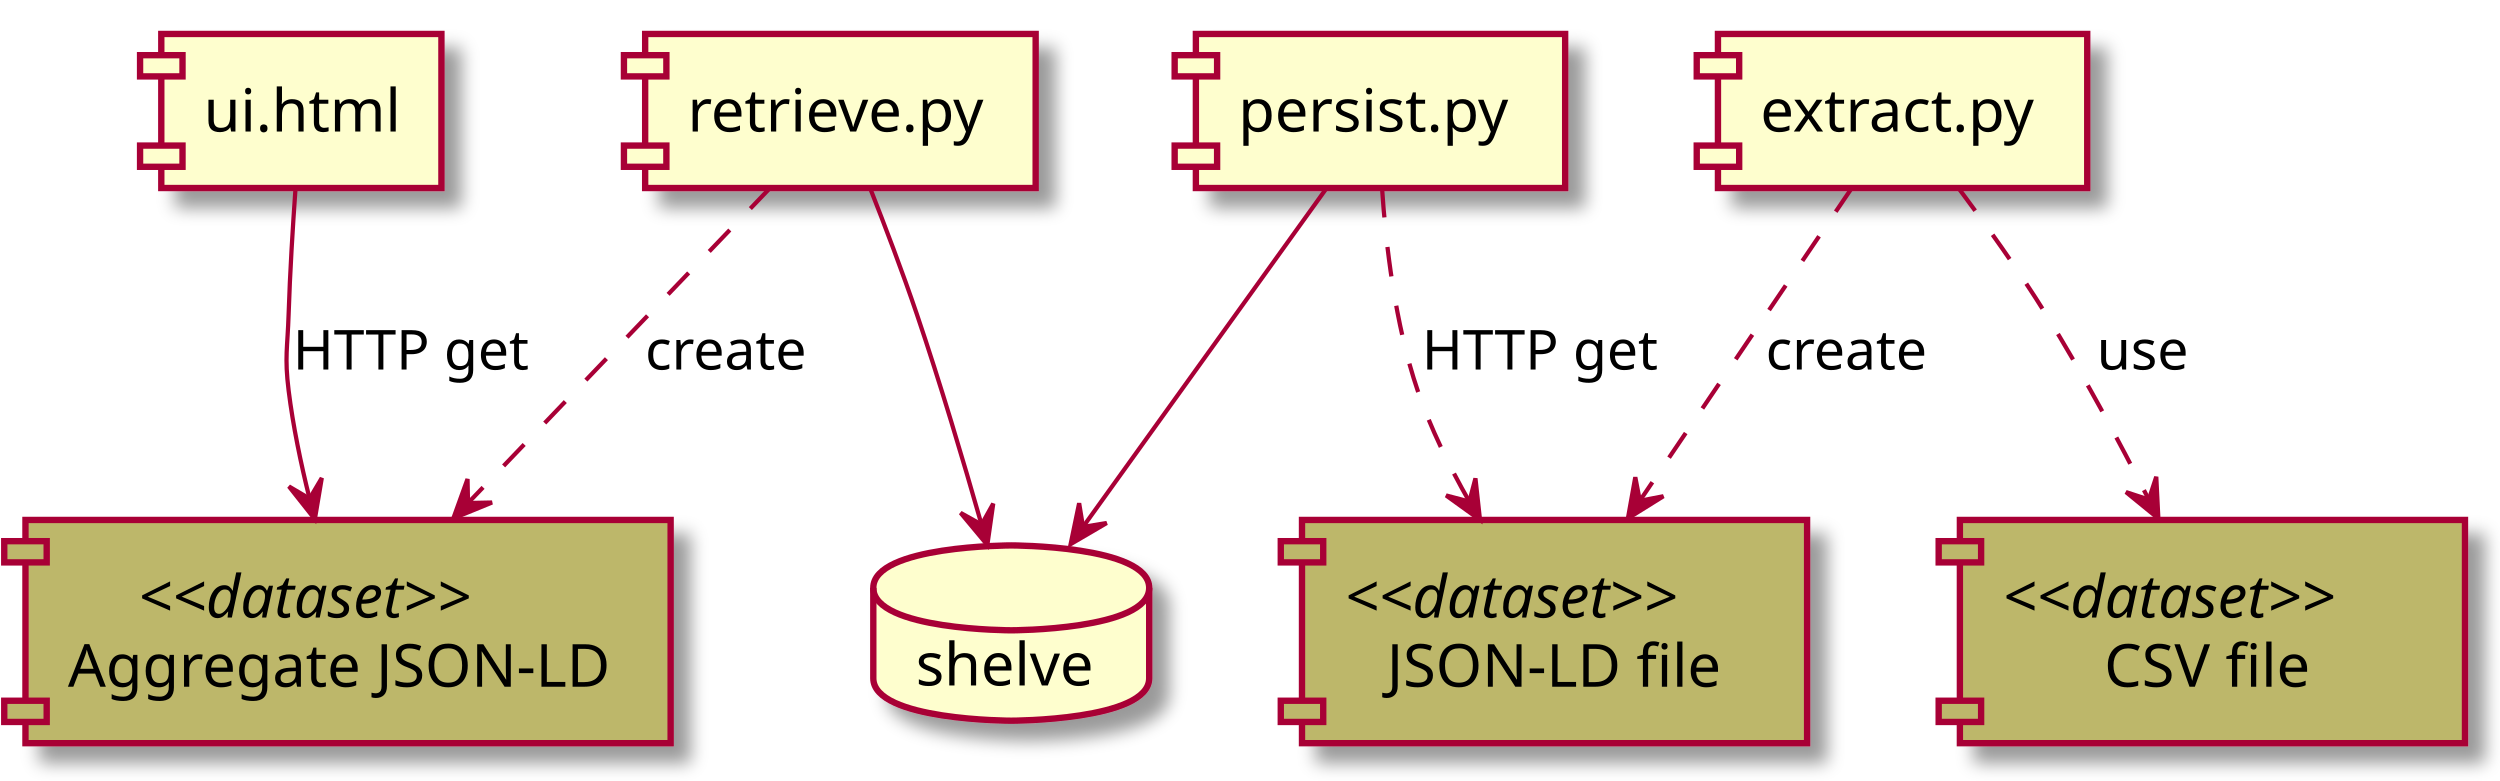
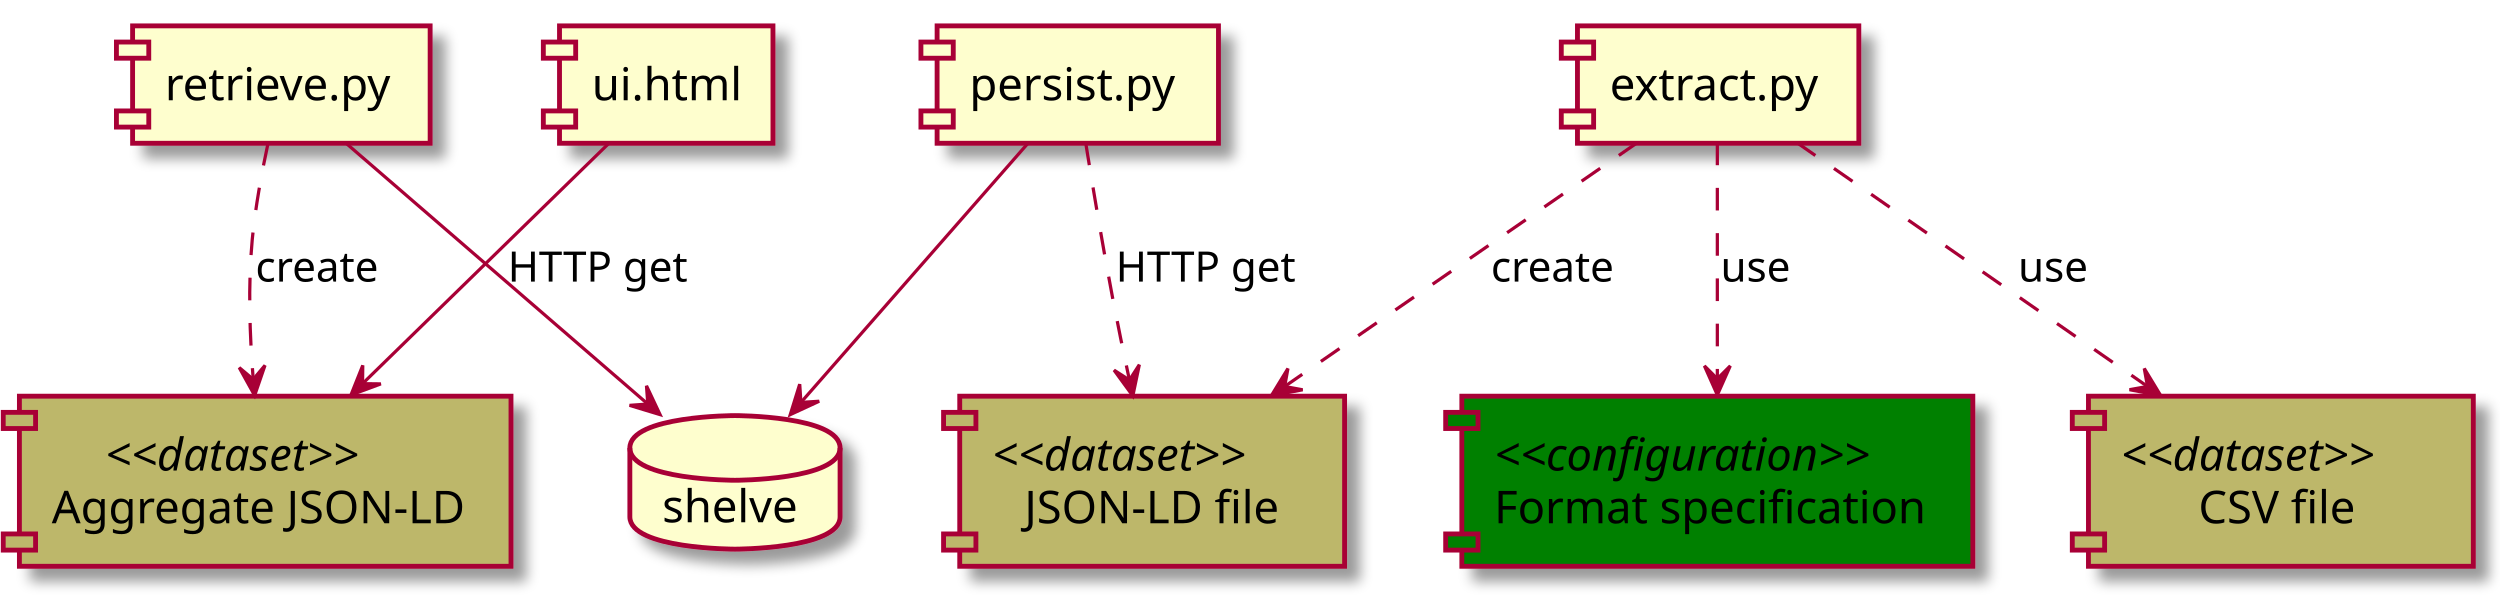
- <svg xmlns="http://www.w3.org/2000/svg" height="184pt" style="width:589px;height:184px;" version="1.1" viewBox="0 0 589 184" width="589pt">
+ <svg xmlns="http://www.w3.org/2000/svg" height="184pt" style="width:773px;height:184px;" version="1.1" viewBox="0 0 773 184" width="773pt">
  <defs>
    <filter height="300%" id="f1" width="300%" x="-1" y="-1">
      <feGaussianBlur result="blurOut" stdDeviation="2.0" />
      <feColorMatrix in="blurOut" result="blurOut2" type="matrix" values="0 0 0 0 0 0 0 0 0 0 0 0 0 0 0 0 0 0 .4 0" />
      <feOffset dx="4.0" dy="4.0" in="blurOut2" result="blurOut3" />
      <feBlend in="SourceGraphic" in2="blurOut3" mode="normal" />
    </filter>
  </defs>
  <g>
-     <rect fill="#FEFECE" filter="url(#f1)" height="36.297" style="stroke: #A80036; stroke-width: 1.5;" width="87" x="404.75" y="8" />
-     <rect fill="#FEFECE" height="5" style="stroke: #A80036; stroke-width: 1.5;" width="10" x="399.75" y="13" />
-     <rect fill="#FEFECE" height="5" style="stroke: #A80036; stroke-width: 1.5;" width="10" x="399.75" y="34.297" />
-     <text fill="#000000" font-family="sans-serif" font-size="14" lengthAdjust="spacingAndGlyphs" textLength="67" x="414.75" y="30.995">extract.py</text>
-     <rect fill="#FEFECE" filter="url(#f1)" height="36.297" style="stroke: #A80036; stroke-width: 1.5;" width="87" x="281.75" y="8" />
-     <rect fill="#FEFECE" height="5" style="stroke: #A80036; stroke-width: 1.5;" width="10" x="276.75" y="13" />
-     <rect fill="#FEFECE" height="5" style="stroke: #A80036; stroke-width: 1.5;" width="10" x="276.75" y="34.297" />
-     <text fill="#000000" font-family="sans-serif" font-size="14" lengthAdjust="spacingAndGlyphs" textLength="67" x="291.75" y="30.995">persist.py</text>
-     <rect fill="#FEFECE" filter="url(#f1)" height="36.297" style="stroke: #A80036; stroke-width: 1.5;" width="92" x="152" y="8" />
-     <rect fill="#FEFECE" height="5" style="stroke: #A80036; stroke-width: 1.5;" width="10" x="147" y="13" />
-     <rect fill="#FEFECE" height="5" style="stroke: #A80036; stroke-width: 1.5;" width="10" x="147" y="34.297" />
-     <text fill="#000000" font-family="sans-serif" font-size="14" lengthAdjust="spacingAndGlyphs" textLength="72" x="162" y="30.995">retrieve.py</text>
-     <rect fill="#FEFECE" filter="url(#f1)" height="36.297" style="stroke: #A80036; stroke-width: 1.5;" width="66" x="38" y="8" />
-     <rect fill="#FEFECE" height="5" style="stroke: #A80036; stroke-width: 1.5;" width="10" x="33" y="13" />
-     <rect fill="#FEFECE" height="5" style="stroke: #A80036; stroke-width: 1.5;" width="10" x="33" y="34.297" />
-     <text fill="#000000" font-family="sans-serif" font-size="14" lengthAdjust="spacingAndGlyphs" textLength="46" x="48" y="30.995">ui.html</text>
-     <path d="M205.75,138.5 C205.75,128.5 238.25,128.5 238.25,128.5 C238.25,128.5 270.75,128.5 270.75,138.5 L270.75,159.797 C270.75,169.797 238.25,169.797 238.25,169.797 C238.25,169.797 205.75,169.797 205.75,159.797 L205.75,138.5 " fill="#FEFECE" filter="url(#f1)" style="stroke: #A80036; stroke-width: 1.5;" />
-     <path d="M205.75,138.5 C205.75,148.5 238.25,148.5 238.25,148.5 C238.25,148.5 270.75,148.5 270.75,138.5 " fill="none" style="stroke: #A80036; stroke-width: 1.5;" />
-     <text fill="#000000" font-family="sans-serif" font-size="14" lengthAdjust="spacingAndGlyphs" textLength="45" x="215.75" y="161.495">shelve</text>
-     <rect fill="#BDB76B" filter="url(#f1)" height="52.594" style="stroke: #A80036; stroke-width: 1.5;" width="119" x="461.75" y="122.5" />
-     <rect fill="#BDB76B" height="5" style="stroke: #A80036; stroke-width: 1.5;" width="10" x="456.75" y="127.5" />
-     <rect fill="#BDB76B" height="5" style="stroke: #A80036; stroke-width: 1.5;" width="10" x="456.75" y="165.094" />
-     <text fill="#000000" font-family="sans-serif" font-size="14" font-style="italic" lengthAdjust="spacingAndGlyphs" textLength="99" x="471.75" y="145.495">&lt;&lt;dataset&gt;&gt;</text>
-     <text fill="#000000" font-family="sans-serif" font-size="14" lengthAdjust="spacingAndGlyphs" textLength="51" x="495.75" y="161.792">CSV file</text>
-     <rect fill="#BDB76B" filter="url(#f1)" height="52.594" style="stroke: #A80036; stroke-width: 1.5;" width="119" x="306.75" y="122.5" />
-     <rect fill="#BDB76B" height="5" style="stroke: #A80036; stroke-width: 1.5;" width="10" x="301.75" y="127.5" />
-     <rect fill="#BDB76B" height="5" style="stroke: #A80036; stroke-width: 1.5;" width="10" x="301.75" y="165.094" />
-     <text fill="#000000" font-family="sans-serif" font-size="14" font-style="italic" lengthAdjust="spacingAndGlyphs" textLength="99" x="316.75" y="145.495">&lt;&lt;dataset&gt;&gt;</text>
-     <text fill="#000000" font-family="sans-serif" font-size="14" lengthAdjust="spacingAndGlyphs" textLength="79" x="326.75" y="161.792">JSON-LD file</text>
+     <rect fill="#FEFECE" filter="url(#f1)" height="36.297" style="stroke: #A80036; stroke-width: 1.5;" width="87" x="487.75" y="8" />
+     <rect fill="#FEFECE" height="5" style="stroke: #A80036; stroke-width: 1.5;" width="10" x="482.75" y="13" />
+     <rect fill="#FEFECE" height="5" style="stroke: #A80036; stroke-width: 1.5;" width="10" x="482.75" y="34.297" />
+     <text fill="#000000" font-family="sans-serif" font-size="14" lengthAdjust="spacingAndGlyphs" textLength="67" x="497.75" y="30.995">extract.py</text>
+     <rect fill="#FEFECE" filter="url(#f1)" height="36.297" style="stroke: #A80036; stroke-width: 1.5;" width="87" x="289.75" y="8" />
+     <rect fill="#FEFECE" height="5" style="stroke: #A80036; stroke-width: 1.5;" width="10" x="284.75" y="13" />
+     <rect fill="#FEFECE" height="5" style="stroke: #A80036; stroke-width: 1.5;" width="10" x="284.75" y="34.297" />
+     <text fill="#000000" font-family="sans-serif" font-size="14" lengthAdjust="spacingAndGlyphs" textLength="67" x="299.75" y="30.995">persist.py</text>
+     <rect fill="#FEFECE" filter="url(#f1)" height="36.297" style="stroke: #A80036; stroke-width: 1.5;" width="92" x="41" y="8" />
+     <rect fill="#FEFECE" height="5" style="stroke: #A80036; stroke-width: 1.5;" width="10" x="36" y="13" />
+     <rect fill="#FEFECE" height="5" style="stroke: #A80036; stroke-width: 1.5;" width="10" x="36" y="34.297" />
+     <text fill="#000000" font-family="sans-serif" font-size="14" lengthAdjust="spacingAndGlyphs" textLength="72" x="51" y="30.995">retrieve.py</text>
+     <rect fill="#FEFECE" filter="url(#f1)" height="36.297" style="stroke: #A80036; stroke-width: 1.5;" width="66" x="173" y="8" />
+     <rect fill="#FEFECE" height="5" style="stroke: #A80036; stroke-width: 1.5;" width="10" x="168" y="13" />
+     <rect fill="#FEFECE" height="5" style="stroke: #A80036; stroke-width: 1.5;" width="10" x="168" y="34.297" />
+     <text fill="#000000" font-family="sans-serif" font-size="14" lengthAdjust="spacingAndGlyphs" textLength="46" x="183" y="30.995">ui.html</text>
+     <path d="M194.75,138.5 C194.75,128.5 227.25,128.5 227.25,128.5 C227.25,128.5 259.75,128.5 259.75,138.5 L259.75,159.797 C259.75,169.797 227.25,169.797 227.25,169.797 C227.25,169.797 194.75,169.797 194.75,159.797 L194.75,138.5 " fill="#FEFECE" filter="url(#f1)" style="stroke: #A80036; stroke-width: 1.5;" />
+     <path d="M194.75,138.5 C194.75,148.5 227.25,148.5 227.25,148.5 C227.25,148.5 259.75,148.5 259.75,138.5 " fill="none" style="stroke: #A80036; stroke-width: 1.5;" />
+     <text fill="#000000" font-family="sans-serif" font-size="14" lengthAdjust="spacingAndGlyphs" textLength="45" x="204.75" y="161.495">shelve</text>
+     <rect fill="#BDB76B" filter="url(#f1)" height="52.594" style="stroke: #A80036; stroke-width: 1.5;" width="119" x="645.75" y="122.5" />
+     <rect fill="#BDB76B" height="5" style="stroke: #A80036; stroke-width: 1.5;" width="10" x="640.75" y="127.5" />
+     <rect fill="#BDB76B" height="5" style="stroke: #A80036; stroke-width: 1.5;" width="10" x="640.75" y="165.094" />
+     <text fill="#000000" font-family="sans-serif" font-size="14" font-style="italic" lengthAdjust="spacingAndGlyphs" textLength="99" x="655.75" y="145.495">&lt;&lt;dataset&gt;&gt;</text>
+     <text fill="#000000" font-family="sans-serif" font-size="14" lengthAdjust="spacingAndGlyphs" textLength="51" x="679.75" y="161.792">CSV file</text>
+     <rect fill="#BDB76B" filter="url(#f1)" height="52.594" style="stroke: #A80036; stroke-width: 1.5;" width="119" x="296.75" y="122.5" />
+     <rect fill="#BDB76B" height="5" style="stroke: #A80036; stroke-width: 1.5;" width="10" x="291.75" y="127.5" />
+     <rect fill="#BDB76B" height="5" style="stroke: #A80036; stroke-width: 1.5;" width="10" x="291.75" y="165.094" />
+     <text fill="#000000" font-family="sans-serif" font-size="14" font-style="italic" lengthAdjust="spacingAndGlyphs" textLength="99" x="306.75" y="145.495">&lt;&lt;dataset&gt;&gt;</text>
+     <text fill="#000000" font-family="sans-serif" font-size="14" lengthAdjust="spacingAndGlyphs" textLength="79" x="316.75" y="161.792">JSON-LD file</text>
    <rect fill="#BDB76B" filter="url(#f1)" height="52.594" style="stroke: #A80036; stroke-width: 1.5;" width="152" x="6" y="122.5" />
    <rect fill="#BDB76B" height="5" style="stroke: #A80036; stroke-width: 1.5;" width="10" x="1" y="127.5" />
    <rect fill="#BDB76B" height="5" style="stroke: #A80036; stroke-width: 1.5;" width="10" x="1" y="165.094" />
    <text fill="#000000" font-family="sans-serif" font-size="14" font-style="italic" lengthAdjust="spacingAndGlyphs" textLength="99" x="32.5" y="145.495">&lt;&lt;dataset&gt;&gt;</text>
    <text fill="#000000" font-family="sans-serif" font-size="14" lengthAdjust="spacingAndGlyphs" textLength="132" x="16" y="161.792">Aggregate JSON-LD</text>
-     <path d="M461.194,44.007 C467.756,52.764 475.625,63.733 482,74 C490.672,87.966 499.3,104.051 506.228,117.649 " fill="none" style="stroke: #A80036; stroke-width: 1.0; stroke-dasharray: 7.0,7.0;" />
-     <polygon fill="#A80036" points="508.51,122.159,508.016,112.323,506.253,117.698,500.877,115.934,508.51,122.159" style="stroke: #A80036; stroke-width: 1.0;" />
-     <text fill="#000000" font-family="sans-serif" font-size="13" lengthAdjust="spacingAndGlyphs" textLength="23" x="494" y="87.067">use</text>
-     <path d="M436.425,44.08 C423.458,63.214 402.192,94.594 386.416,117.874 " fill="none" style="stroke: #A80036; stroke-width: 1.0; stroke-dasharray: 7.0,7.0;" />
-     <polygon fill="#A80036" points="383.538,122.121,391.899,116.915,386.343,117.982,385.276,112.427,383.538,122.121" style="stroke: #A80036; stroke-width: 1.0;" />
-     <text fill="#000000" font-family="sans-serif" font-size="13" lengthAdjust="spacingAndGlyphs" textLength="41" x="416" y="87.067">create</text>
-     <path d="M325.604,44.244 C326.493,57.587 328.673,76.364 334,92 C337.016,100.854 341.471,109.892 346.105,118.051 " fill="none" style="stroke: #A80036; stroke-width: 1.0; stroke-dasharray: 7.0,7.0;" />
-     <polygon fill="#A80036" points="348.689,122.487,347.614,112.697,346.172,118.167,340.702,116.725,348.689,122.487" style="stroke: #A80036; stroke-width: 1.0;" />
-     <text fill="#000000" font-family="sans-serif" font-size="13" lengthAdjust="spacingAndGlyphs" textLength="57" x="335" y="87.067">HTTP get</text>
-     <path d="M312.72,44.08 C297.727,64.931 272.278,100.325 255.306,123.931 " fill="none" style="stroke: #A80036; stroke-width: 1.0;" />
-     <polygon fill="#A80036" points="252.24,128.195,260.741,123.223,255.159,124.135,254.246,118.553,252.24,128.195" style="stroke: #A80036; stroke-width: 1.0;" />
-     <path d="M204.988,44.294 C208.463,53.124 212.629,64.072 216,74 C221.527,90.276 227.038,108.817 231.161,123.268 " fill="none" style="stroke: #A80036; stroke-width: 1.0;" />
-     <polygon fill="#A80036" points="232.615,128.395,234.008,118.645,231.251,123.585,226.311,120.828,232.615,128.395" style="stroke: #A80036; stroke-width: 1.0;" />
-     <path d="M181.626,44.08 C163.13,63.373 132.699,95.116 110.327,118.451 " fill="none" style="stroke: #A80036; stroke-width: 1.0; stroke-dasharray: 7.0,7.0;" />
-     <polygon fill="#A80036" points="106.809,122.121,115.924,118.392,110.269,118.512,110.149,112.856,106.809,122.121" style="stroke: #A80036; stroke-width: 1.0;" />
-     <text fill="#000000" font-family="sans-serif" font-size="13" lengthAdjust="spacingAndGlyphs" textLength="41" x="152" y="87.067">create</text>
-     <path d="M69.624,44.397 C68.991,53.253 68.313,64.193 68,74 C67.745,81.996 67.022,84.06 68,92 C69.024,100.319 70.874,109.18 72.9,117.341 " fill="none" style="stroke: #A80036; stroke-width: 1.0;" />
-     <polygon fill="#A80036" points="74.178,122.32,75.814,112.608,72.935,117.477,68.065,114.598,74.178,122.32" style="stroke: #A80036; stroke-width: 1.0;" />
-     <text fill="#000000" font-family="sans-serif" font-size="13" lengthAdjust="spacingAndGlyphs" textLength="57" x="69" y="87.067">HTTP get</text>
+     <rect fill="#008000" filter="url(#f1)" height="52.594" style="stroke: #A80036; stroke-width: 1.5;" width="158" x="452" y="122.5" />
+     <rect fill="#008000" height="5" style="stroke: #A80036; stroke-width: 1.5;" width="10" x="447" y="127.5" />
+     <rect fill="#008000" height="5" style="stroke: #A80036; stroke-width: 1.5;" width="10" x="447" y="165.094" />
+     <text fill="#000000" font-family="sans-serif" font-size="14" font-style="italic" lengthAdjust="spacingAndGlyphs" textLength="138" x="462" y="145.495">&lt;&lt;configuration&gt;&gt;</text>
+     <text fill="#000000" font-family="sans-serif" font-size="14" lengthAdjust="spacingAndGlyphs" textLength="138" x="462" y="161.792">Format specification</text>
+     <path d="M555.561,44.08 C583.622,63.594 630.001,95.845 663.658,119.251 " fill="none" style="stroke: #A80036; stroke-width: 1.0; stroke-dasharray: 7.0,7.0;" />
+     <polygon fill="#A80036" points="668.112,122.348,663.008,113.924,664.008,119.492,658.44,120.492,668.112,122.348" style="stroke: #A80036; stroke-width: 1.0;" />
+     <text fill="#000000" font-family="sans-serif" font-size="13" lengthAdjust="spacingAndGlyphs" textLength="23" x="624" y="87.067">use</text>
+     <path d="M531,44.08 C531,62.976 531,93.815 531,117.001 " fill="none" style="stroke: #A80036; stroke-width: 1.0; stroke-dasharray: 7.0,7.0;" />
+     <polygon fill="#A80036" points="531,122.121,535,113.121,531,117.121,527,113.121,531,122.121" style="stroke: #A80036; stroke-width: 1.0;" />
+     <text fill="#000000" font-family="sans-serif" font-size="13" lengthAdjust="spacingAndGlyphs" textLength="23" x="532" y="87.067">use</text>
+     <path d="M506.298,44.08 C478.075,63.594 431.43,95.845 397.58,119.251 " fill="none" style="stroke: #A80036; stroke-width: 1.0; stroke-dasharray: 7.0,7.0;" />
+     <polygon fill="#A80036" points="393.1,122.348,402.778,120.521,397.213,119.505,398.229,113.94,393.1,122.348" style="stroke: #A80036; stroke-width: 1.0;" />
+     <text fill="#000000" font-family="sans-serif" font-size="13" lengthAdjust="spacingAndGlyphs" textLength="41" x="461" y="87.067">create</text>
+     <path d="M335.693,44.143 C337.805,57.27 340.898,75.814 344,92 C345.581,100.249 347.425,109.15 349.187,117.377 " fill="none" style="stroke: #A80036; stroke-width: 1.0; stroke-dasharray: 7.0,7.0;" />
+     <polygon fill="#A80036" points="350.27,122.4,352.283,112.759,349.216,117.512,344.463,114.445,350.27,122.4" style="stroke: #A80036; stroke-width: 1.0;" />
+     <text fill="#000000" font-family="sans-serif" font-size="13" lengthAdjust="spacingAndGlyphs" textLength="57" x="345" y="87.067">HTTP get</text>
+     <path d="M318.038,44.08 C299.696,65.017 268.507,100.619 247.829,124.224 " fill="none" style="stroke: #A80036; stroke-width: 1.0;" />
+     <polygon fill="#A80036" points="244.35,128.195,253.289,124.061,247.644,124.434,247.271,118.789,244.35,128.195" style="stroke: #A80036; stroke-width: 1.0;" />
+     <path d="M106.762,44.08 C131.187,65.19 172.861,101.209 200.165,124.807 " fill="none" style="stroke: #A80036; stroke-width: 1.0;" />
+     <polygon fill="#A80036" points="204.085,128.195,199.89,119.284,200.302,124.926,194.66,125.338,204.085,128.195" style="stroke: #A80036; stroke-width: 1.0;" />
+     <path d="M82.876,44.297 C80.978,53.128 78.942,64.075 78,74 C76.659,88.134 77.217,103.833 78.287,117.122 " fill="none" style="stroke: #A80036; stroke-width: 1.0; stroke-dasharray: 7.0,7.0;" />
+     <polygon fill="#A80036" points="78.736,122.277,81.939,112.963,78.302,117.296,73.969,113.659,78.736,122.277" style="stroke: #A80036; stroke-width: 1.0;" />
+     <text fill="#000000" font-family="sans-serif" font-size="13" lengthAdjust="spacingAndGlyphs" textLength="41" x="79" y="87.067">create</text>
+     <path d="M188.497,44.08 C168.726,63.373 136.195,95.116 112.281,118.451 " fill="none" style="stroke: #A80036; stroke-width: 1.0;" />
+     <polygon fill="#A80036" points="108.52,122.121,117.755,118.699,112.099,118.63,112.169,112.973,108.52,122.121" style="stroke: #A80036; stroke-width: 1.0;" />
+     <text fill="#000000" font-family="sans-serif" font-size="13" lengthAdjust="spacingAndGlyphs" textLength="57" x="157" y="87.067">HTTP get</text>
  </g>
</svg>
